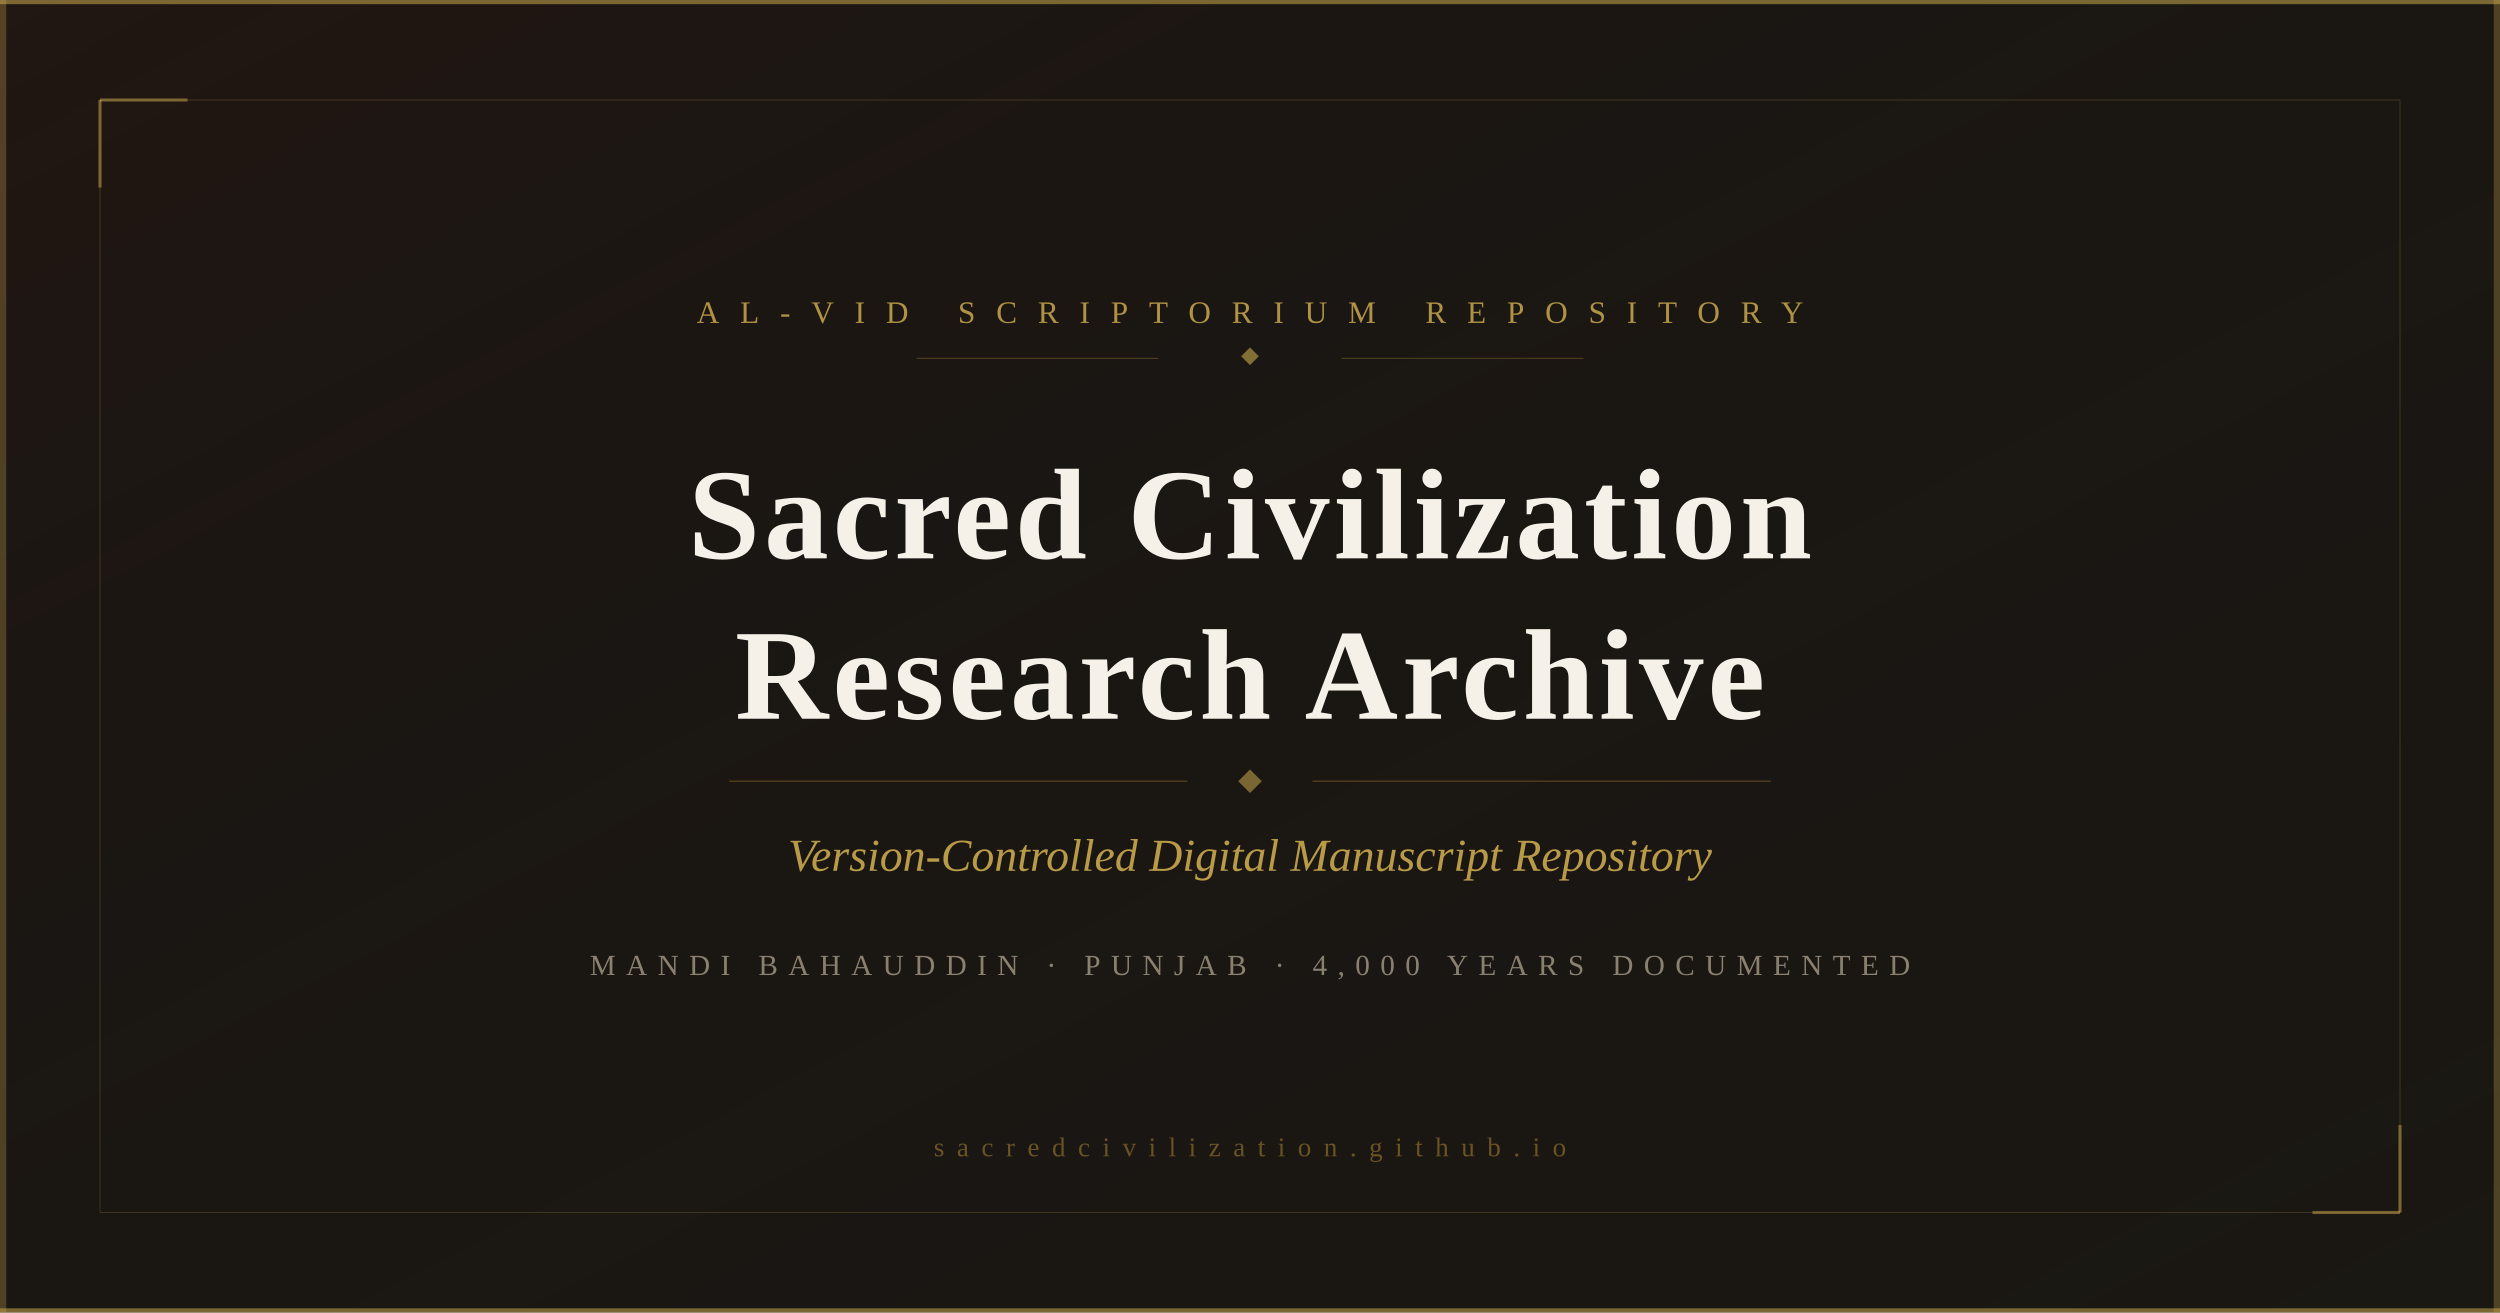
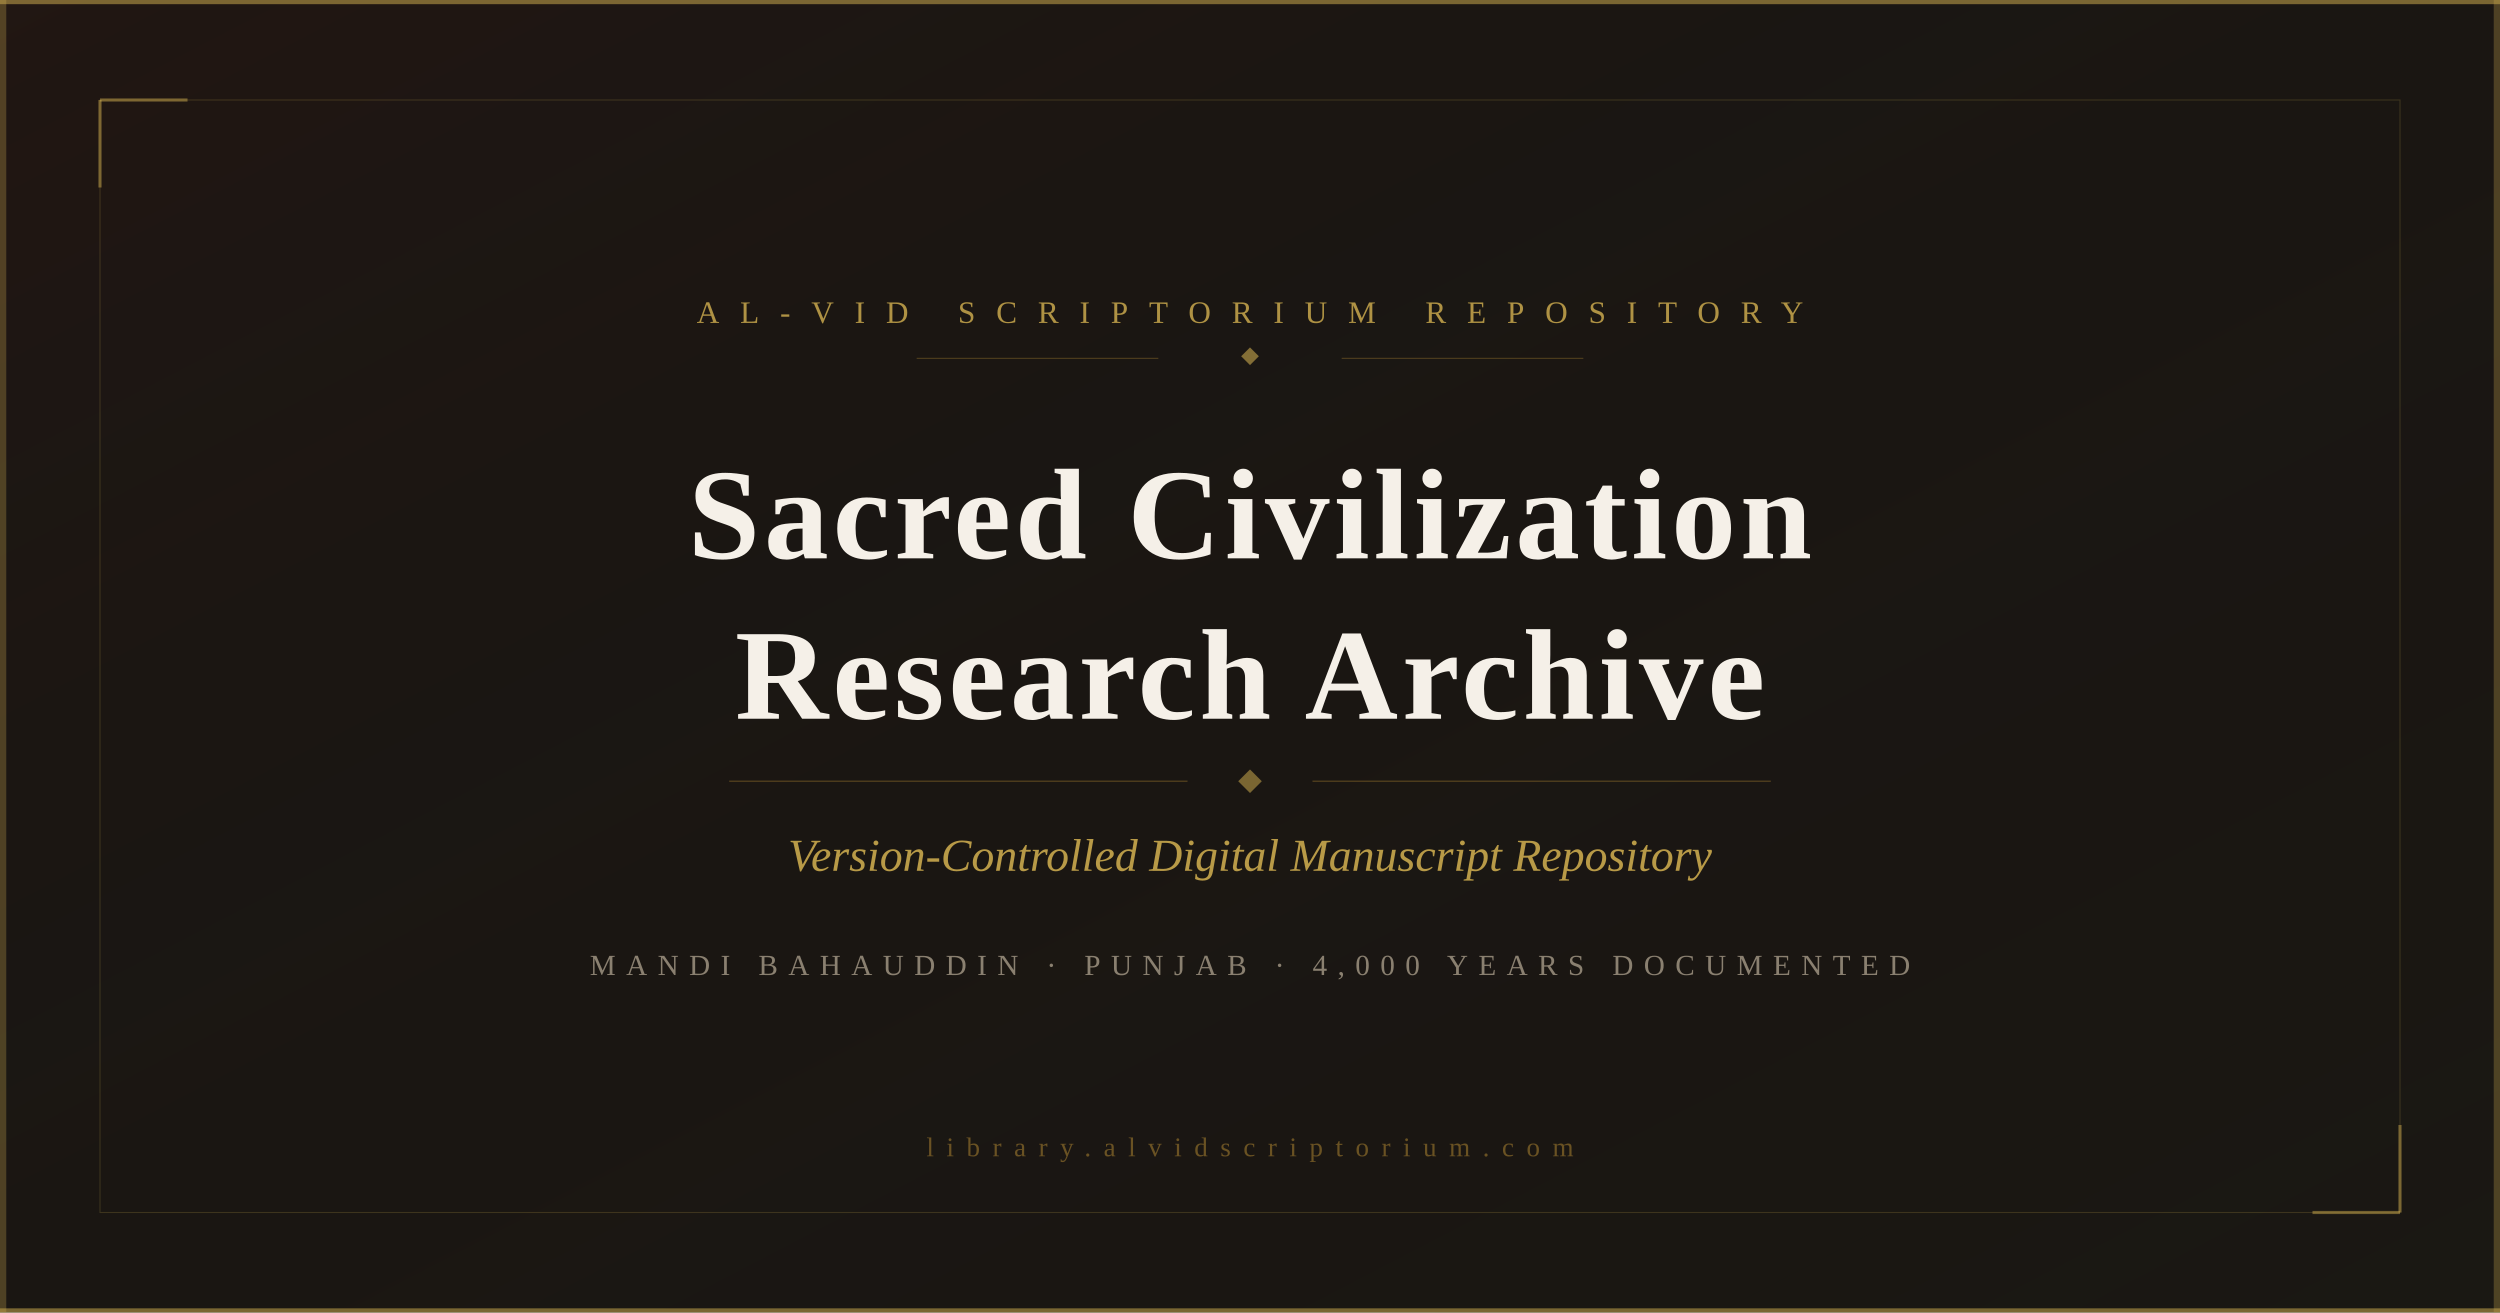
<svg xmlns="http://www.w3.org/2000/svg" width="1200" height="630">
  <rect width="1200" height="630" fill="#1A1612" />
  <rect width="1200" height="630" fill="url(#bg-grad)" opacity="0.6" />
  <defs>
    <linearGradient id="bg-grad" x1="0%" y1="0%" x2="100%" y2="100%">
      <stop offset="0%" stop-color="#5C1A1A" stop-opacity="0.18" />
      <stop offset="50%" stop-color="#1A1612" stop-opacity="0" />
      <stop offset="100%" stop-color="#1A2E1A" stop-opacity="0.14" />
    </linearGradient>
  </defs>
  <rect x="0" y="0" width="1200" height="2" fill="#C9A84C" opacity="0.55" />
  <rect x="0" y="628" width="1200" height="2" fill="#C9A84C" opacity="0.55" />
  <rect x="0" y="0" width="3" height="630" fill="#C9A84C" opacity="0.3" />
  <rect x="1197" y="0" width="3" height="630" fill="#C9A84C" opacity="0.3" />
  <rect x="48" y="48" width="1104" height="534" fill="none" stroke="#C9A84C" stroke-width="0.5" opacity="0.2" />
  <line x1="48" y1="48" x2="90" y2="48" stroke="#C9A84C" stroke-width="1.5" opacity="0.5" />
  <line x1="48" y1="48" x2="48" y2="90" stroke="#C9A84C" stroke-width="1.5" opacity="0.5" />
  <line x1="1152" y1="582" x2="1110" y2="582" stroke="#C9A84C" stroke-width="1.5" opacity="0.5" />
  <line x1="1152" y1="582" x2="1152" y2="540" stroke="#C9A84C" stroke-width="1.5" opacity="0.5" />
  <text x="600" y="155" font-family="Georgia, 'Times New Roman', serif" font-size="15" fill="#C9A84C" text-anchor="middle" letter-spacing="10" opacity="0.85">AL-VID SCRIPTORIUM REPOSITORY</text>
  <line x1="440" y1="172" x2="556" y2="172" stroke="#8B6B2A" stroke-width="0.5" opacity="0.5" />
  <rect x="597" y="168" width="6" height="6" fill="#C9A84C" opacity="0.6" transform="rotate(45 600 171)" />
  <line x1="644" y1="172" x2="760" y2="172" stroke="#8B6B2A" stroke-width="0.5" opacity="0.5" />
  <text x="600" y="268" font-family="Georgia, 'Times New Roman', serif" font-size="62" font-weight="bold" fill="#F5F0E8" text-anchor="middle" letter-spacing="2">Sacred Civilization</text>
  <text x="600" y="345" font-family="Georgia, 'Times New Roman', serif" font-size="62" font-weight="bold" fill="#F5F0E8" text-anchor="middle" letter-spacing="2">Research Archive</text>
  <line x1="350" y1="375" x2="570" y2="375" stroke="#8B6B2A" stroke-width="0.7" opacity="0.45" />
  <rect x="596" y="371" width="8" height="8" fill="#C9A84C" opacity="0.55" transform="rotate(45 600 375)" />
  <line x1="630" y1="375" x2="850" y2="375" stroke="#8B6B2A" stroke-width="0.7" opacity="0.45" />
  <text x="600" y="418" font-family="Georgia, 'Times New Roman', serif" font-size="22" fill="#C9A84C" text-anchor="middle" font-style="italic" opacity="0.9">Version-Controlled Digital Manuscript Repository</text>
  <text x="600" y="468" font-family="Georgia, 'Times New Roman', serif" font-size="14" fill="#8A8070" text-anchor="middle" letter-spacing="5">MANDI BAHAUDDIN · PUNJAB · 4,000 YEARS DOCUMENTED</text>
-   <text x="600" y="555" font-family="Georgia, 'Times New Roman', serif" font-size="13" fill="#8B6B2A" text-anchor="middle" letter-spacing="6" opacity="0.7">sacredcivilization.github.io</text>
+   <text x="600" y="555" font-family="Georgia, 'Times New Roman', serif" font-size="13" fill="#8B6B2A" text-anchor="middle" letter-spacing="6" opacity="0.7">library.alvidscriptorium.com</text>
</svg>
